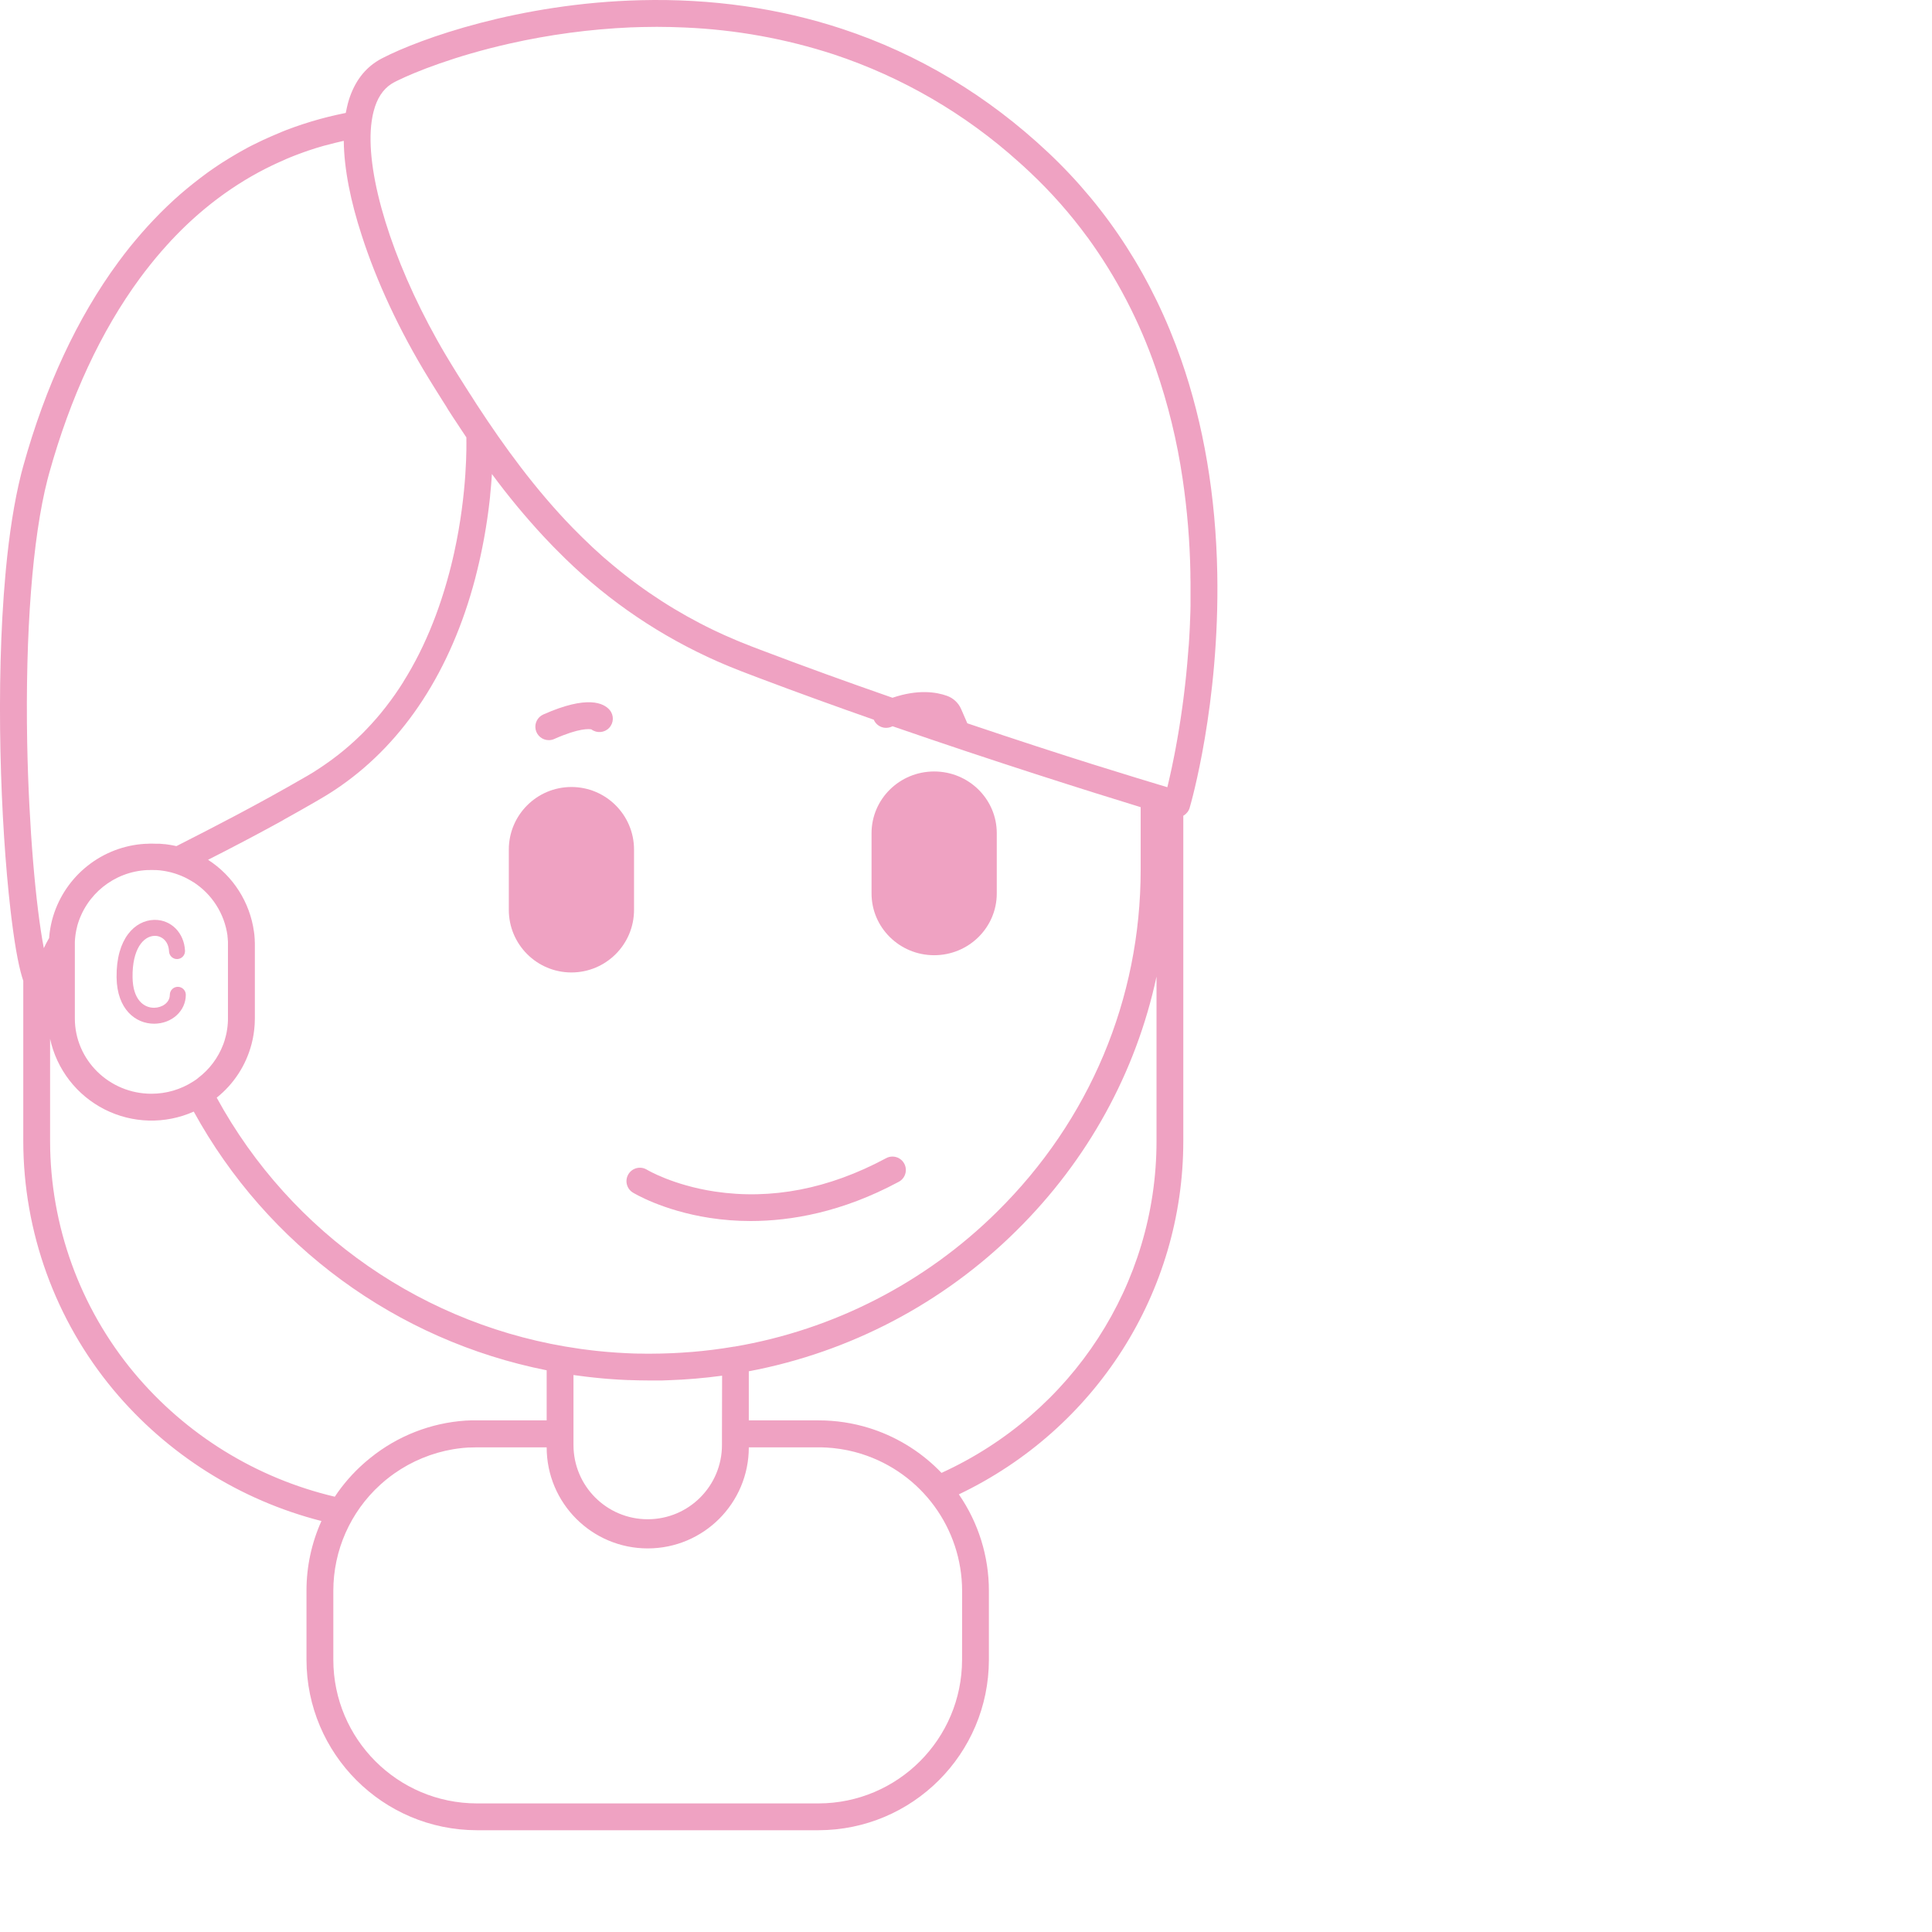
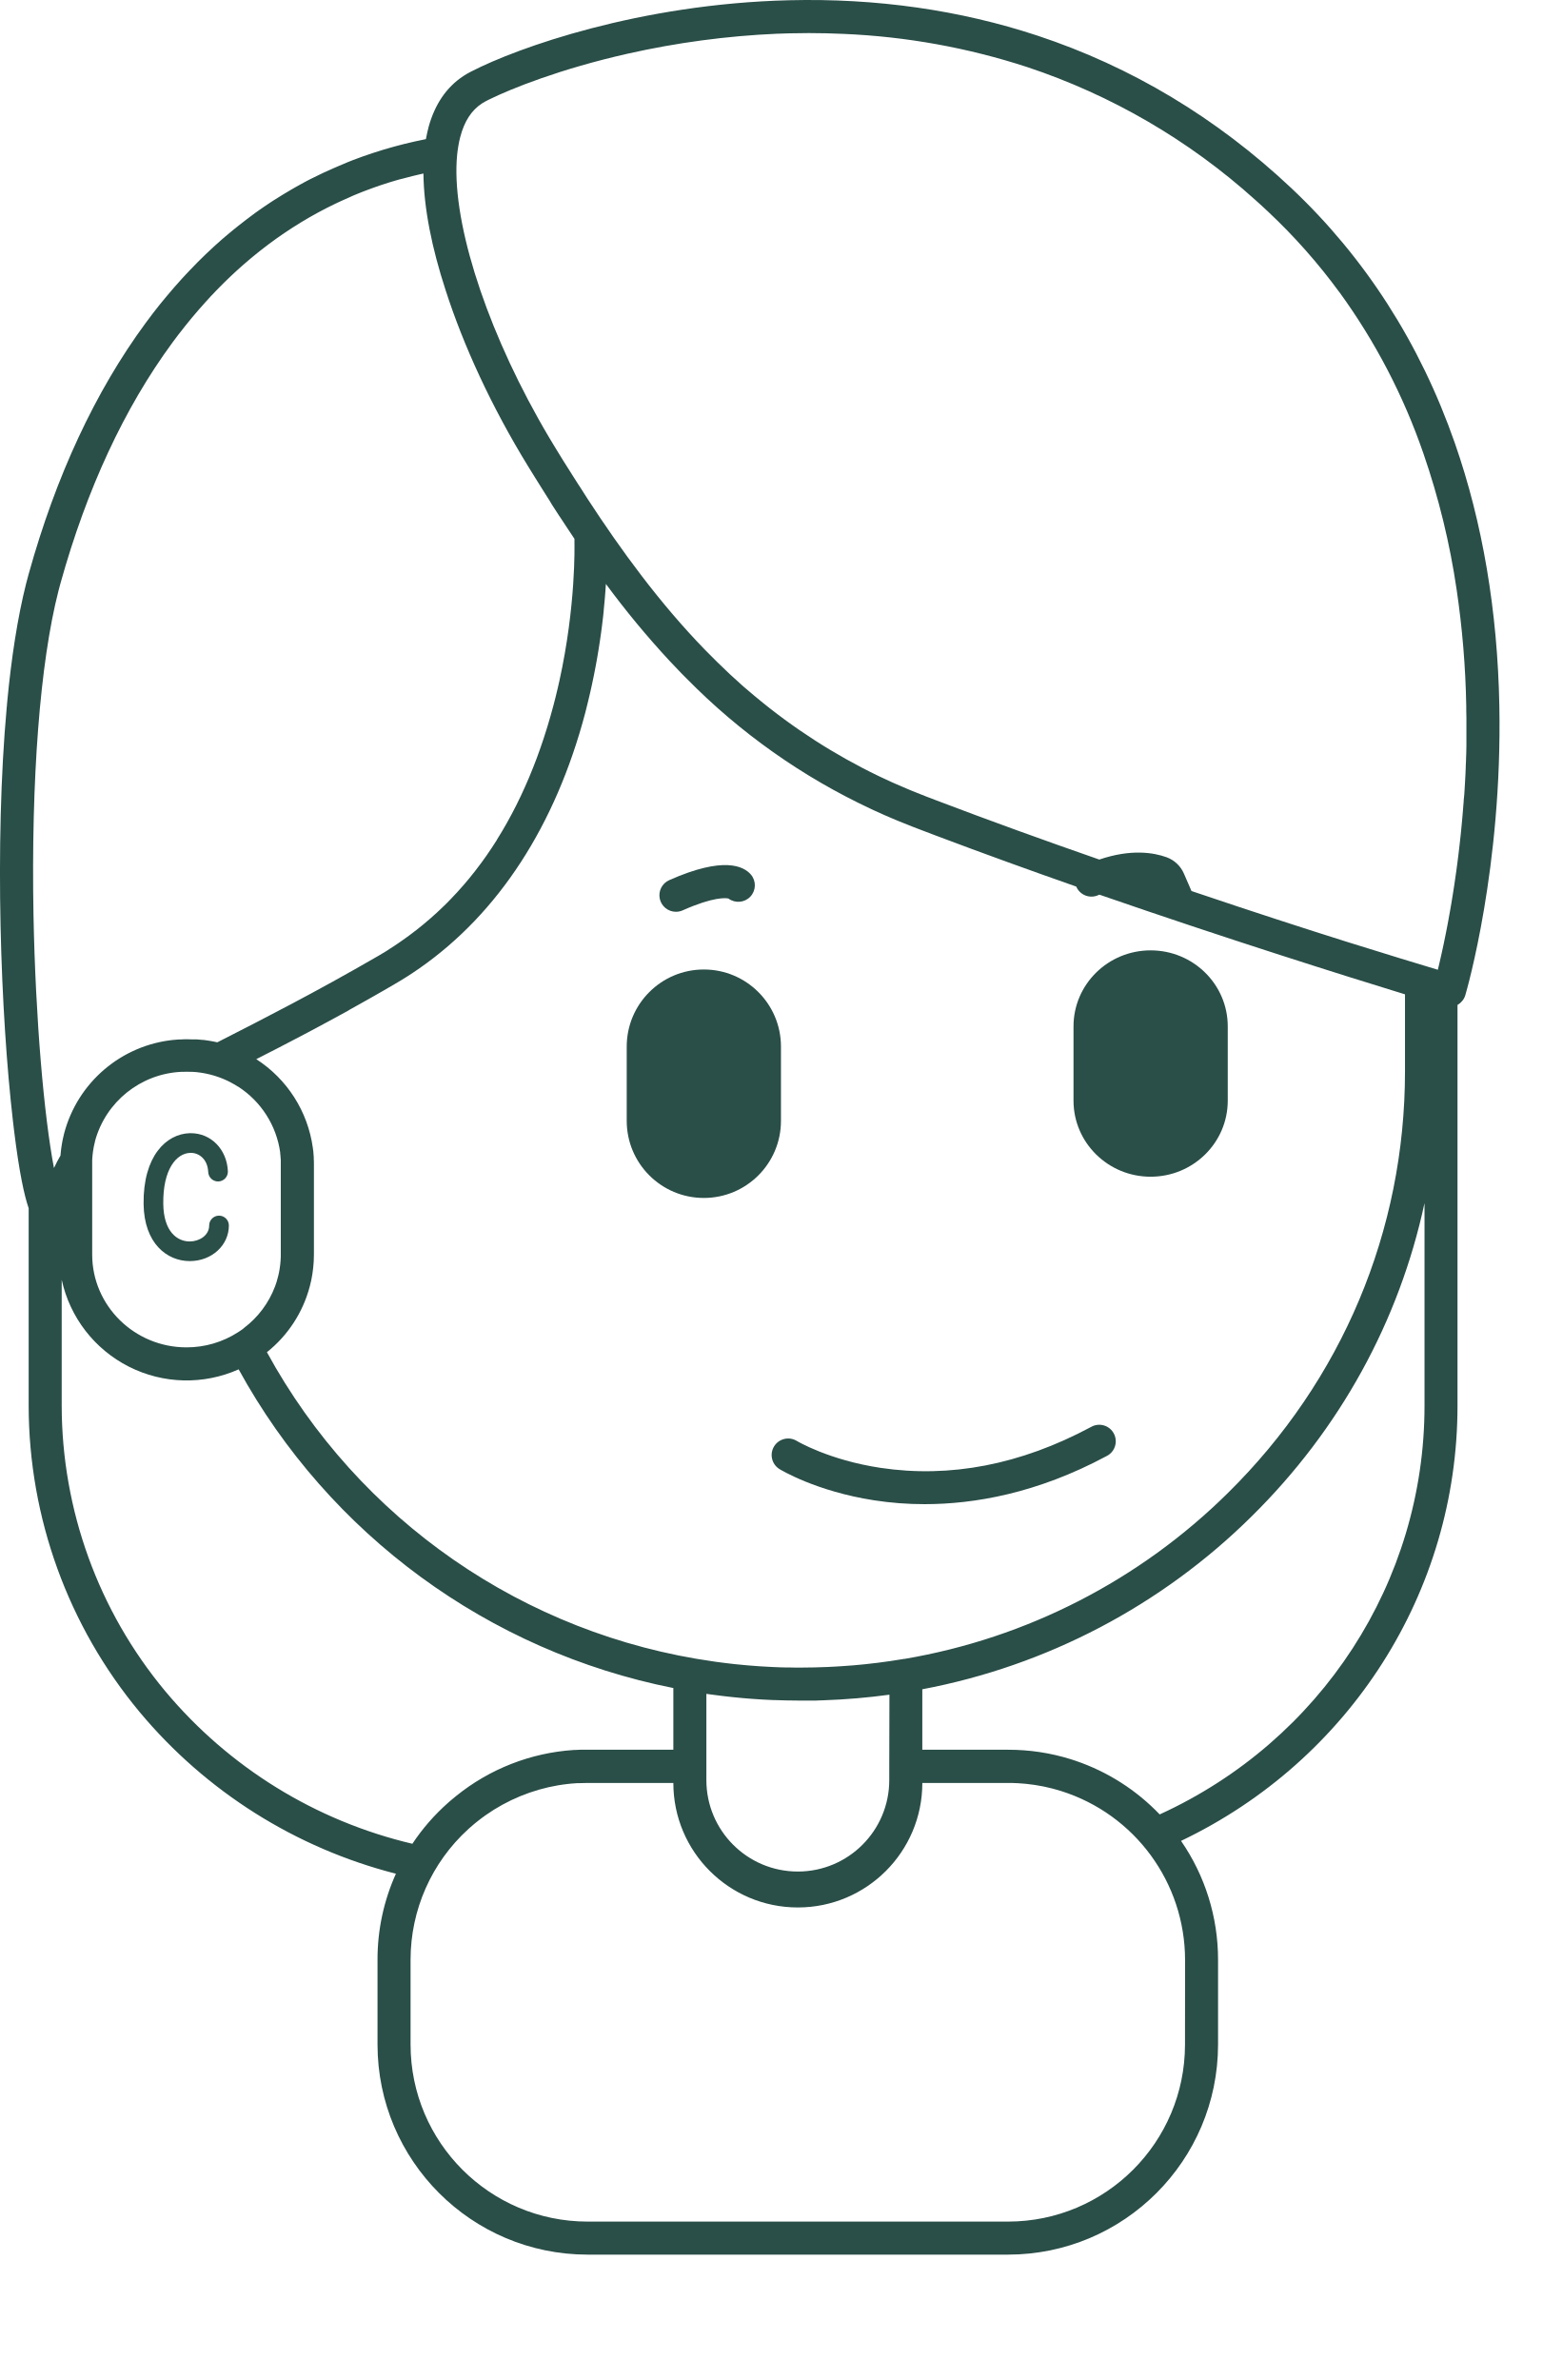
- <svg xmlns="http://www.w3.org/2000/svg" viewBox="0 0 1080 1080">
+ <svg xmlns="http://www.w3.org/2000/svg" viewBox="0 0 700 1080">
  <defs>
-     <style>.cls-1{fill:#EFA2C2;}</style>
+     <style>.cls-1{fill:#2A4E48;}</style>
  </defs>
  <g id="Layer_2" data-name="Layer 2">
    <g id="Head">
      <path class="cls-1" d="M522.2,431.26c-19.34,0-35,15.45-35,34.51v33.68c0,19.06,15.67,34.52,35,34.52s35-15.46,35-34.52V465.77C557.21,446.71,541.53,431.26,522.2,431.26Z" />
      <path class="cls-1" d="M495,647.61c-31.74,17-63.82,23.2-95.34,18.48-23.54-3.53-38-12.18-38.19-12.31a7.5,7.5,0,0,0-7.86,12.77c.67.42,16.67,10.16,43,14.25a149.49,149.49,0,0,0,23,1.76c22.48,0,51-4.89,82.43-21.73A7.5,7.5,0,1,0,495,647.61Z" />
      <path class="cls-1" d="M354.43,474.94a35,35,0,0,0-70,0v33.67a35,35,0,0,0,70,0Z" />
      <path class="cls-1" d="M663.92,453.82l.18-.26c.08-.11.14-.24.21-.36l.16-.26c.07-.14.13-.28.19-.42l.12-.25a7,7,0,0,0,.24-.69c.69-2.33,16.82-58,15.44-131.17-.81-43.1-7.6-83.25-20.19-119.33-15.81-45.33-40.82-84.3-74.34-115.83-33.78-31.78-72.5-55-115.06-69.07C435.67,4.55,397.75-.86,358.18.11,290.23,1.76,234.71,21.7,214,32.38l-.8.41h0q-.75.39-1.5.84c-.4.24-.78.48-1.16.73l-.25.16c-7.63,5-12.94,12.78-15.79,23.15-.15.56-.27,1.13-.41,1.7-.06.28-.14.57-.2.86-.18.79-.34,1.59-.5,2.4,0,.17-.07.33-.1.5l-.28.06c-.68.13-1.35.28-2,.42l-2.82.6-2.08.49-2.7.64-2.12.55-2.61.69-2.13.61-2.56.74-2.13.67-2.5.79c-.71.23-1.42.48-2.13.72s-1.64.55-2.45.84-1.42.52-2.13.78l-2.4.89-2.11.83-2.36,1-2.11.89-2.32,1-2.09.94L147,78.29l-2.07,1-2.25,1.1-2.05,1-2.22,1.16-2,1.1-2.19,1.22c-.67.38-1.34.76-2,1.15L130,87.34l-2,1.2-2.13,1.33-2,1.25-2.09,1.38-1.94,1.31-2.07,1.43-1.91,1.36-2,1.49c-.63.47-1.26.93-1.88,1.41l-2,1.55-1.86,1.45-2,1.61c-.61.5-1.22,1-1.82,1.5l-2,1.67-1.79,1.54-1.94,1.74c-.59.52-1.18,1-1.76,1.59s-1.28,1.19-1.92,1.79-1.16,1.08-1.73,1.63l-1.91,1.87-1.68,1.66L87.73,121c-.55.56-1.1,1.12-1.65,1.7s-1.25,1.34-1.88,2-1.07,1.14-1.6,1.72l-1.89,2.12-1.53,1.72c-.64.74-1.28,1.49-1.91,2.24-.49.57-1,1.13-1.46,1.71-.66.79-1.31,1.6-2,2.41l-1.35,1.65c-.72.9-1.44,1.83-2.16,2.75l-1.09,1.4c-1.08,1.41-2.14,2.83-3.2,4.27-22.79,31-40.63,69.32-53,113.8-.32,1.14-.62,2.29-.92,3.45-.06.24-.13.47-.19.7-4,15.8-6.75,34.24-8.57,53.26l-.18,2c0,.28,0,.56-.08.84C-2.61,383.28.31,460.64,5.87,508.67c.17,1.5.35,3,.52,4.41,2.39,19.41,4.69,29.6,6.62,35.19v89.64a217.81,217.81,0,0,0,50.38,139,223.63,223.63,0,0,0,116.29,73.35,94.62,94.62,0,0,0-8.35,39v38.56a95.4,95.4,0,0,0,95.29,95.29H457.51a95.4,95.4,0,0,0,95.29-95.29V889.27A94.77,94.77,0,0,0,536,835.36c76.53-36.55,125.47-113,125.47-197.45V456l.29-.18.28-.18.32-.24.26-.2.3-.28a2.39,2.39,0,0,0,.23-.22,3.85,3.85,0,0,0,.27-.3c.07-.08.15-.16.21-.24Zm-56-321.18A279,279,0,0,1,646,205.78a339.87,339.87,0,0,1,15.09,61.86,411.09,411.09,0,0,1,4.35,52.62c0,1.77,0,3.53.07,5.27v2.07c0,1,0,2.09,0,3.13,0,.8,0,1.59,0,2.39s0,1.85,0,2.76,0,1.65,0,2.47,0,1.74-.05,2.6,0,1.69-.08,2.53,0,1.66-.08,2.48-.07,1.66-.1,2.49-.07,1.64-.1,2.44-.09,1.66-.13,2.48-.08,1.58-.13,2.37-.1,1.66-.15,2.49-.09,1.52-.14,2.27L664.3,363c0,.75-.1,1.5-.16,2.23s-.13,1.61-.19,2.41l-.18,2.18c-.07.8-.14,1.58-.21,2.36s-.13,1.43-.2,2.14-.15,1.54-.22,2.31l-.21,2.09c-.08.76-.17,1.51-.25,2.26s-.14,1.37-.22,2-.17,1.47-.26,2.2-.15,1.34-.23,2l-.27,2.14-.24,1.95c-.1.7-.19,1.39-.28,2.09s-.17,1.26-.25,1.88-.19,1.36-.29,2-.17,1.22-.26,1.82-.2,1.32-.29,2l-.27,1.76-.3,1.91-.27,1.71-.3,1.83-.27,1.65c-.1.6-.2,1.19-.31,1.77s-.18,1.07-.27,1.59-.2,1.15-.31,1.71-.18,1-.27,1.49-.2,1.12-.3,1.67l-.27,1.42c-.1.54-.2,1.06-.3,1.58l-.27,1.37-.3,1.51c-.09.42-.17.85-.26,1.27l-.3,1.46-.24,1.19c-.1.46-.2.92-.29,1.37s-.16.75-.24,1.11-.2.9-.29,1.33-.15.66-.22,1-.19.87-.29,1.29-.13.59-.2.88-.19.82-.28,1.21l-.18.79c-.09.39-.19.78-.27,1.15s-.11.45-.16.67l-.27,1.11a1.46,1.46,0,0,0-.05.2c-18-5.44-54.82-16.46-111.8-35.73l-3.43-7.9a13.69,13.69,0,0,0-7.89-7.44c-5.95-2.14-16.21-3.81-30.51,1.06-24.31-8.46-49.42-17.51-73.79-26.79l-.63-.24-4.4-1.68q-3.33-1.28-6.61-2.64l-1.76-.74q-2.48-1-4.91-2.11l-2.27-1c-1.56-.7-3.11-1.43-4.65-2.16l-1.12-.53A269.7,269.7,0,0,1,343,316.26l-.79-.65c-1.58-1.33-3.15-2.67-4.71-4l-1-.89Q331.16,306,326,300.91l-.74-.72c-1.73-1.7-3.46-3.42-5.17-5.18-20.81-21.38-38.38-45.57-53.39-68.59l-.4-.62q-1.62-2.49-3.19-5c-.23-.35-.45-.7-.67-1l-2.87-4.52-.71-1.13q-1.5-2.39-3-4.74l-.28-.45q-1.68-2.7-3.3-5.36c-1-1.6-1.95-3.21-2.91-4.82-.53-.88-1-1.77-1.56-2.65-.37-.65-.75-1.3-1.13-1.94-.83-1.45-1.65-2.89-2.46-4.34l0,0c-25-44.7-39.5-91.34-36.76-119.53.13-1.33.31-2.6.51-3.82.06-.38.13-.76.2-1.13s.16-.88.25-1.31q.21-.95.45-1.86C210.71,55.07,214,50,218.79,46.9l.18-.11c.41-.26.82-.5,1.25-.73l1.61-.83c10.1-5,32.61-14,62.87-20.83a385.19,385.19,0,0,1,68-9.1H353q2.77-.12,5.55-.18,4.31-.11,8.58-.11c5.28,0,10.52.14,15.73.37a311,311,0,0,1,83.31,15.05A292,292,0,0,1,569.56,90.6q3.08,2.73,6.09,5.58A263.7,263.7,0,0,1,607.89,132.64ZM403.58,801.48v6.29a41.5,41.5,0,0,1-83,0V768.64l1.9.26.67.09c1.37.19,2.74.37,4.12.53l1.39.17,3.41.38,2.18.22,2.67.26,3,.25,1.92.14c1.24.1,2.48.17,3.72.25l1.23.07c1.46.09,2.93.15,4.39.21l.61,0c1.65.07,3.3.12,5,.15h.1c2.17,0,4.34.08,6.51.08l2.43,0,2.56,0c1.27,0,2.55,0,3.82-.09l1.45-.05a298,298,0,0,0,30-2.54Zm7-48.71c-.24,0-.48,0-.73.08-7.63,1.29-15.34,2.25-23.07,2.9l-.17,0c-1.71.14-3.43.26-5.15.37l-1.6.1-4.17.22-3,.1c-1,0-2,.08-3,.1q-3.14.08-6.28.08c-1.87,0-3.75,0-5.62-.07l-1.68,0c-1.34,0-2.69-.08-4-.13l-1.83-.08c-1.39-.07-2.77-.14-4.15-.23l-1.54-.09c-1.82-.12-3.64-.26-5.45-.42l-1.81-.17-3.58-.35-2.75-.31-2.46-.3-3.25-.42-1.4-.2A274.6,274.6,0,0,1,121.14,613.6a56.59,56.59,0,0,0,19.43-29.78c.05-.18.1-.36.14-.55.18-.7.35-1.41.5-2.12.07-.32.13-.65.2-1,.11-.61.23-1.23.33-1.84s.13-.91.19-1.37.15-1,.2-1.56.11-1.21.16-1.82c0-.4.07-.8.09-1.19.06-1,.09-2,.09-3.09V528.4c0-.85,0-1.69-.07-2.53l0-.74c-.05-.73-.1-1.46-.17-2.19,0-.45-.1-.89-.16-1.33l-.09-.74a57.13,57.13,0,0,0-25.68-40.24l.74-.38,1.11-.56,2.75-1.42,1.14-.58,3-1.53,1-.51q4-2.07,8.18-4.27l1-.51,3.19-1.69,1.37-.72,3-1.59,1.43-.77,3.21-1.73,1.24-.66q4.49-2.43,9.18-5L159,458l3.4-1.89c.56-.31,1.12-.62,1.67-.94l3.21-1.8,1.76-1,3.38-1.93,1.6-.91c1.67-1,3.35-1.92,5-2.91q5.88-3.4,11.44-7.29c35.82-25,61.66-64.78,75.13-115.8.35-1.33.69-2.66,1-4l.3-1.22c.22-.92.44-1.83.65-2.74.11-.46.21-.91.32-1.36l.6-2.68c.09-.4.18-.8.26-1.2.26-1.19.51-2.37.74-3.54a2,2,0,0,0,.05-.24c.26-1.26.5-2.5.73-3.74.07-.35.13-.7.2-1.05l.48-2.65c.07-.39.13-.79.2-1.18.15-.86.29-1.71.43-2.55.06-.35.12-.7.17-1.05.17-1.06.34-2.12.49-3.16,0-.1,0-.2.05-.3.17-1.16.34-2.3.49-3.43,0-.27.07-.54.11-.81l.33-2.51.12-1c.1-.78.19-1.55.28-2.32,0-.29.07-.6.11-.89.1-.92.2-1.83.29-2.72,0-.11,0-.22,0-.33.1-1,.2-2,.29-3l.06-.6c.07-.76.13-1.5.2-2.24l.06-.83c.06-.67.11-1.32.16-2,0-.26,0-.51.05-.77.06-.72.1-1.43.15-2.13,0-.11,0-.23,0-.34a399.69,399.69,0,0,0,28.82,34.84l.25.26c1.27,1.37,2.57,2.73,3.88,4.08.42.44.83.89,1.26,1.33l1.13,1.13,1.18,1.18a288.62,288.62,0,0,0,83.93,59.38l1.77.82c1.38.63,2.76,1.26,4.15,1.87l3.37,1.45c1,.43,2,.87,3.07,1.29,2.24.93,4.5,1.83,6.8,2.72l4.85,1.85,1,.38,4.39,1.67.35.13c21.05,7.95,42.45,15.68,63.33,23,0,0,0,.06,0,.09a7.49,7.49,0,0,0,9.9,3.8l.56-.24c57.78,20,110.38,36.55,138.69,45.23v35c0,72.24-28.54,140.17-80.36,191.26A273.87,273.87,0,0,1,410.56,752.77ZM110.13,603.13l-1,.69c-.37.25-.74.5-1.12.74a43,43,0,0,1-23.36,6.85c-23.6,0-42.81-18.88-42.81-42.1V528.4c0-.58,0-1.16,0-1.74h0c0-.67.07-1.33.13-2,0,0,0-.1,0-.14.05-.56.12-1.11.19-1.65,0-.18.05-.36.07-.53.06-.4.13-.8.2-1.19l.18-1,.15-.67q.16-.78.36-1.53a.5.5,0,0,1,0-.13,42.72,42.72,0,0,1,39.08-31.44H83c.56,0,1.12-.05,1.69-.05s1.32,0,2,.05h0l.58,0h.1l1.23.09h.09l.58.05c.6.07,1.21.14,1.81.23l.62.1,1.26.22.73.15,1.28.29.56.13c.59.16,1.18.32,1.76.5l.58.18,1.3.44.6.22c.42.15.84.31,1.25.48l.6.25,1.2.53.6.28c.38.18.75.38,1.13.57.61.32,1.22.64,1.81,1l.23.13c.46.27.92.56,1.37.85l.08,0a42.51,42.51,0,0,1,19.13,29.94c0,.13,0,.26,0,.4,0,.39.09.79.13,1.19s0,.65.07,1l.06.85c0,.64,0,1.29,0,1.93v40.91c0,.83,0,1.65-.08,2.46,0,.28,0,.55-.07.83,0,.53-.09,1.07-.15,1.6,0,.33-.08.66-.13,1s-.14.92-.22,1.38-.12.72-.2,1.08-.17.73-.25,1.1c-.22.93-.46,1.85-.74,2.76,0,.12-.07.24-.11.36-.18.58-.39,1.17-.6,1.74,0,.09-.06.18-.1.27a42.36,42.36,0,0,1-14,18.7Zm-32-447.51q1.45-2,2.94-3.91c.32-.43.65-.84,1-1.26.66-.86,1.33-1.72,2-2.56l1.21-1.49,1.83-2.24,1.32-1.55c.59-.7,1.18-1.4,1.77-2.08L91.57,139c.59-.66,1.17-1.32,1.76-2s1-1,1.43-1.55,1.17-1.27,1.76-1.89L98,132c.59-.61,1.18-1.22,1.78-1.82s1-1,1.49-1.5l1.8-1.76,1.52-1.46,1.82-1.7,1.55-1.42,1.85-1.65c.52-.46,1-.92,1.57-1.37s1.25-1.07,1.88-1.6,1-.89,1.58-1.32l1.93-1.57c.53-.42,1-.85,1.58-1.26l2-1.54,1.56-1.19,2.07-1.52,1.54-1.12c.73-.52,1.47-1,2.2-1.53l1.45-1c.83-.56,1.67-1.11,2.51-1.66.4-.26.79-.53,1.19-.78q1.86-1.2,3.74-2.34l.55-.33c1.08-.65,2.16-1.29,3.25-1.92l1.39-.78c.82-.46,1.63-.92,2.46-1.37l1.6-.85,2.29-1.2c.56-.29,1.14-.57,1.71-.85l2.23-1.1c.59-.29,1.18-.56,1.78-.84s1.46-.69,2.2-1,1.22-.54,1.84-.81l2.2-1,1.87-.78,2.21-.89,1.9-.73,2.23-.83,1.93-.7,2.25-.78,1.94-.64,2.29-.73,2-.6,2.33-.68L183,81l2.39-.63,1.94-.5,2.47-.59,1.9-.44.47-.1c.16,15.8,3.89,34,10,52.72,8.15,25.42,21,53.24,37.42,80,1.09,1.78,2.16,3.51,3.22,5.21l1,1.6,2.16,3.45,1.36,2.17,2.14,3.37L250.5,229l3.14,4.86,1,1.48c1.09,1.68,2.18,3.33,3.25,4.94.06.08.11.16.16.24q1.34,2,2.66,4c0,.11,0,.23,0,.35a2.46,2.46,0,0,0,0,.26,6.66,6.66,0,0,0,0,.77h0V246c0,1.42.73,28.72-6.84,63l-.18.78c-.21.93-.42,1.86-.64,2.8l-.33,1.36c-.18.77-.36,1.53-.55,2.29-.14.57-.3,1.14-.44,1.71l-.51,2c-.21.81-.44,1.6-.66,2.4s-.46,1.72-.71,2.57-.41,1.41-.62,2.11c-.27.92-.53,1.84-.81,2.74-.19.62-.39,1.23-.58,1.84-.31,1-.61,2-.93,2.93-.17.54-.35,1.06-.53,1.59-.35,1-.69,2.07-1.05,3.09l-.49,1.38c-.39,1.07-.77,2.15-1.16,3.21l-.45,1.18c-.42,1.11-.85,2.22-1.28,3.32-.13.33-.27.66-.41,1-.46,1.15-.92,2.29-1.39,3.42l-.36.83c-.5,1.17-1,2.33-1.52,3.48-.1.24-.21.47-.32.7q-.79,1.78-1.62,3.54l-.27.54c-.58,1.21-1.16,2.41-1.75,3.6-.08.14-.15.28-.22.42-.62,1.22-1.24,2.43-1.88,3.63l-.16.29c-.66,1.24-1.33,2.46-2,3.67a2.25,2.25,0,0,0-.12.21c-.7,1.23-1.41,2.46-2.12,3.66a.75.75,0,0,0-.07.12c-.74,1.23-1.49,2.46-2.24,3.66l0,.08c-.77,1.22-1.55,2.43-2.34,3.62l0,0c-.79,1.2-1.6,2.39-2.42,3.56l0,0c-.83,1.18-1.66,2.33-2.5,3.48l-.05.05c-.84,1.14-1.69,2.26-2.55,3.37l0,0q-1.31,1.68-2.64,3.3l-.06.08c-.89,1.07-1.78,2.12-2.68,3.17l-.1.1c-.89,1-1.8,2.05-2.71,3.05l-.12.12c-.91,1-1.83,2-2.77,2.94l-.16.16c-.92,1-1.85,1.89-2.79,2.81l-.19.18c-.94.92-1.88,1.82-2.84,2.7l-.36.33c-.91.83-1.81,1.65-2.74,2.46l-.51.44c-.88.76-1.76,1.52-2.66,2.26l-.6.49c-.87.72-1.75,1.43-2.63,2.12l-.9.68c-.8.62-1.6,1.24-2.42,1.84l-1.12.81c-.75.54-1.5,1.09-2.26,1.61-.47.34-1,.66-1.44,1-.67.46-1.33.92-2,1.36s-1.34.86-2,1.28c-.51.32-1,.65-1.51,1-1.19.74-2.39,1.45-3.6,2.16-29,16.8-53,29-72.34,38.86l-.87.44-.4-.08h0l-.93-.21-.09,0-1.19-.24-.08,0-.34-.06-.67-.12-.28-.05h-.08l-1-.16h-.06l-1.29-.18-.22,0-.27,0c-.18,0-.35-.05-.53-.06h0l-.83-.07h0l-.92-.08-.55,0-.57,0-.6,0h0c-.88,0-1.76-.07-2.64-.07s-2,0-2.93.08l-.48,0c-.82,0-1.64.1-2.45.18l-.27,0a57.37,57.37,0,0,0-49.84,42.46c0,.07,0,.14-.05.21-.19.75-.37,1.51-.53,2.28-.07.32-.13.65-.2,1-.1.52-.2,1-.28,1.57s-.16,1-.23,1.52-.1.72-.14,1.09c-.07.62-.14,1.25-.19,1.88,0,.15,0,.29,0,.43-1.09,1.85-2.08,3.76-3,5.73C20,506.56,16.11,462.65,15.2,415.18c-1.11-61.61,2.94-114.36,11.35-147.12q.45-1.77.93-3.48C39.39,221.85,56.43,185.19,78.14,155.62ZM74.92,767.34A202.83,202.83,0,0,1,28,637.91v-57.2a58,58,0,0,0,80.31,40.68A289.38,289.38,0,0,0,305.59,766v28h-39c-.94,0-1.87,0-2.8,0l-.63,0c-.77,0-1.55.06-2.32.11l-.43,0A94.79,94.79,0,0,0,207,815l-.12.1c-.6.48-1.2,1-1.79,1.48l-.61.51-1,.87a95,95,0,0,0-16.33,18.71A208.54,208.54,0,0,1,74.92,767.34ZM537.8,927.83a80.38,80.38,0,0,1-80.29,80.29H266.62a80.38,80.38,0,0,1-80.29-80.29V889.27A80.1,80.1,0,0,1,212.55,830l.32-.29c.73-.66,1.48-1.3,2.24-1.94l.7-.58c.74-.62,1.51-1.21,2.28-1.8.53-.4,1.08-.8,1.63-1.19l.67-.49a80.78,80.78,0,0,1,33-13.59h.05c.69-.12,1.39-.22,2.09-.32l1.66-.21,1.76-.2c1-.09,2-.17,3-.23l1.06,0c1.18-.05,2.38-.09,3.58-.09h39a56.49,56.49,0,0,0,113,0h38.95c1.29,0,2.58,0,3.86.1h.38q1.78.1,3.54.27l.67.07c1.11.11,2.21.26,3.3.42l.84.13c1.06.16,2.11.35,3.16.56l.88.18c1.05.22,2.09.46,3.12.73l.74.19c1.09.29,2.18.59,3.25.93l.36.11a80.43,80.43,0,0,1,56.19,76.59ZM526.31,823.35A95.18,95.18,0,0,0,488.1,799l-.85-.28-1.32-.43A95,95,0,0,0,457.51,794H418.58V766.56A288.63,288.63,0,0,0,568,688.14c40.14-39.57,67-88.71,78.5-142.21v92C646.51,717.71,599.51,789.92,526.31,823.35Z" />
      <path class="cls-1" d="M99.4,551.64a4.47,4.47,0,0,0-4.47,4.46c0,4.5-4.45,7.22-8.76,7.25H86.1c-5.71,0-11.85-4.48-12-17.08-.21-15.71,6-22.93,12.25-23.12,3.67-.13,7.86,2.57,8.15,8.72a4.46,4.46,0,1,0,8.92-.42c-.47-9.92-7.66-17.23-16.82-17.23h-.52c-10.61.32-21.19,10.38-20.91,32.15.23,17.91,10.66,25.89,20.94,25.89h.13c9.89-.06,17.63-7.16,17.63-16.17A4.46,4.46,0,0,0,99.4,551.64Z" />
      <path class="cls-1" d="M306.82,413.75a7.46,7.46,0,0,0,3-.65c14.07-6.26,19.61-5.62,20.76-5.37a7.5,7.5,0,0,0,10.22-10.85c-3.21-3.79-12.29-8.5-37.07,2.51a7.5,7.5,0,0,0,3.05,14.36Z" />
    </g>
  </g>
</svg>
